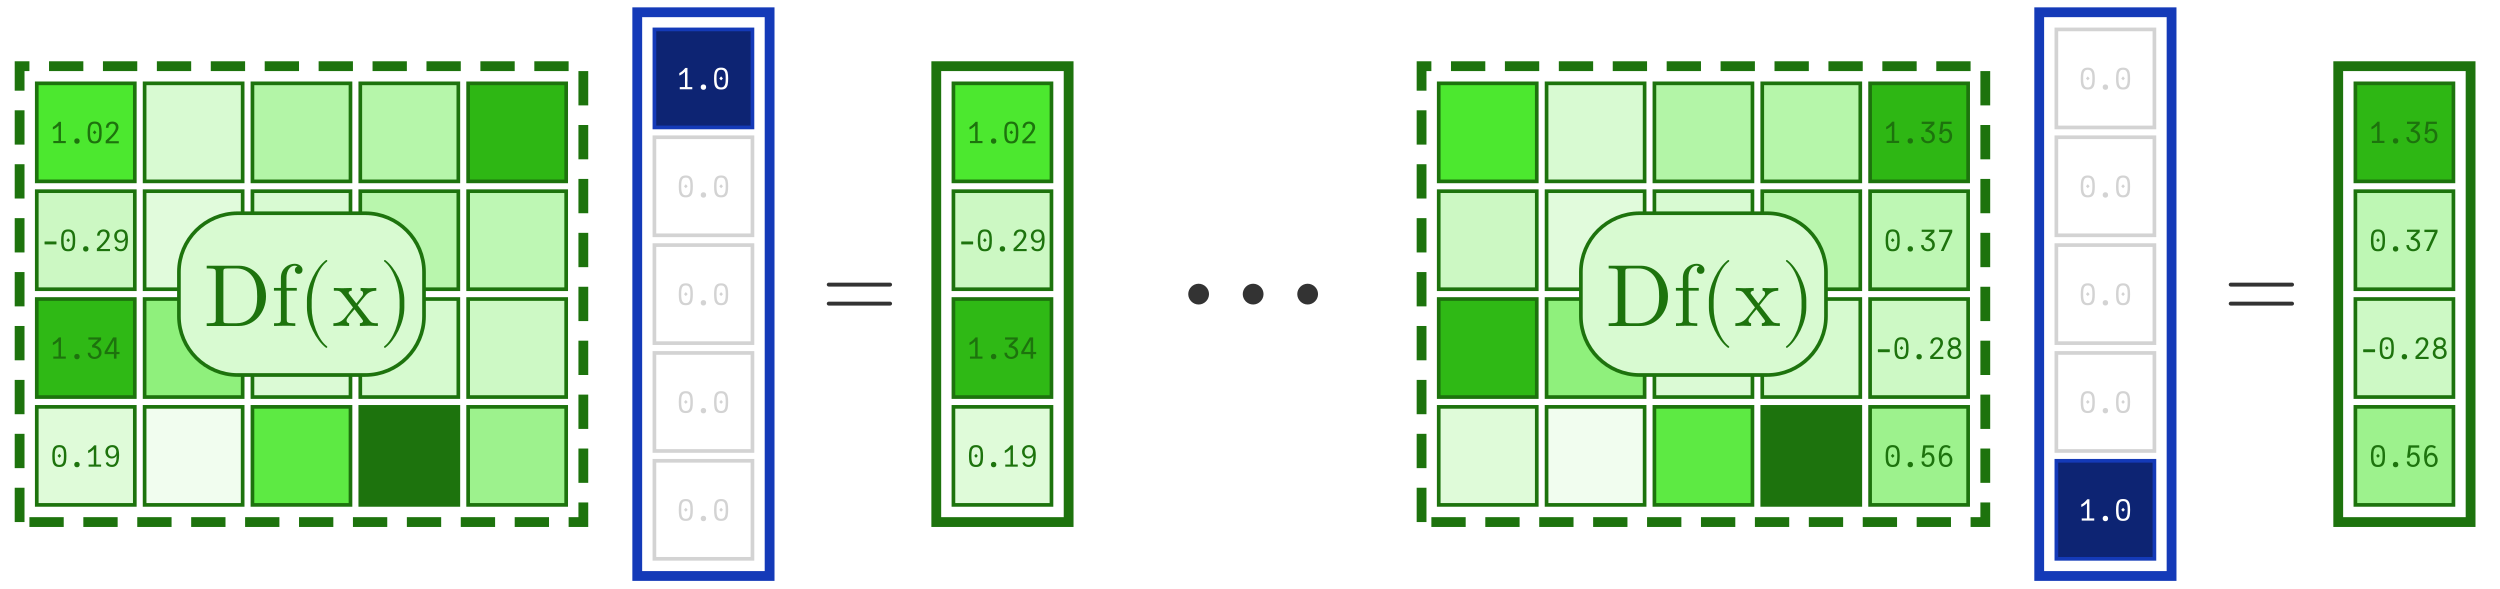
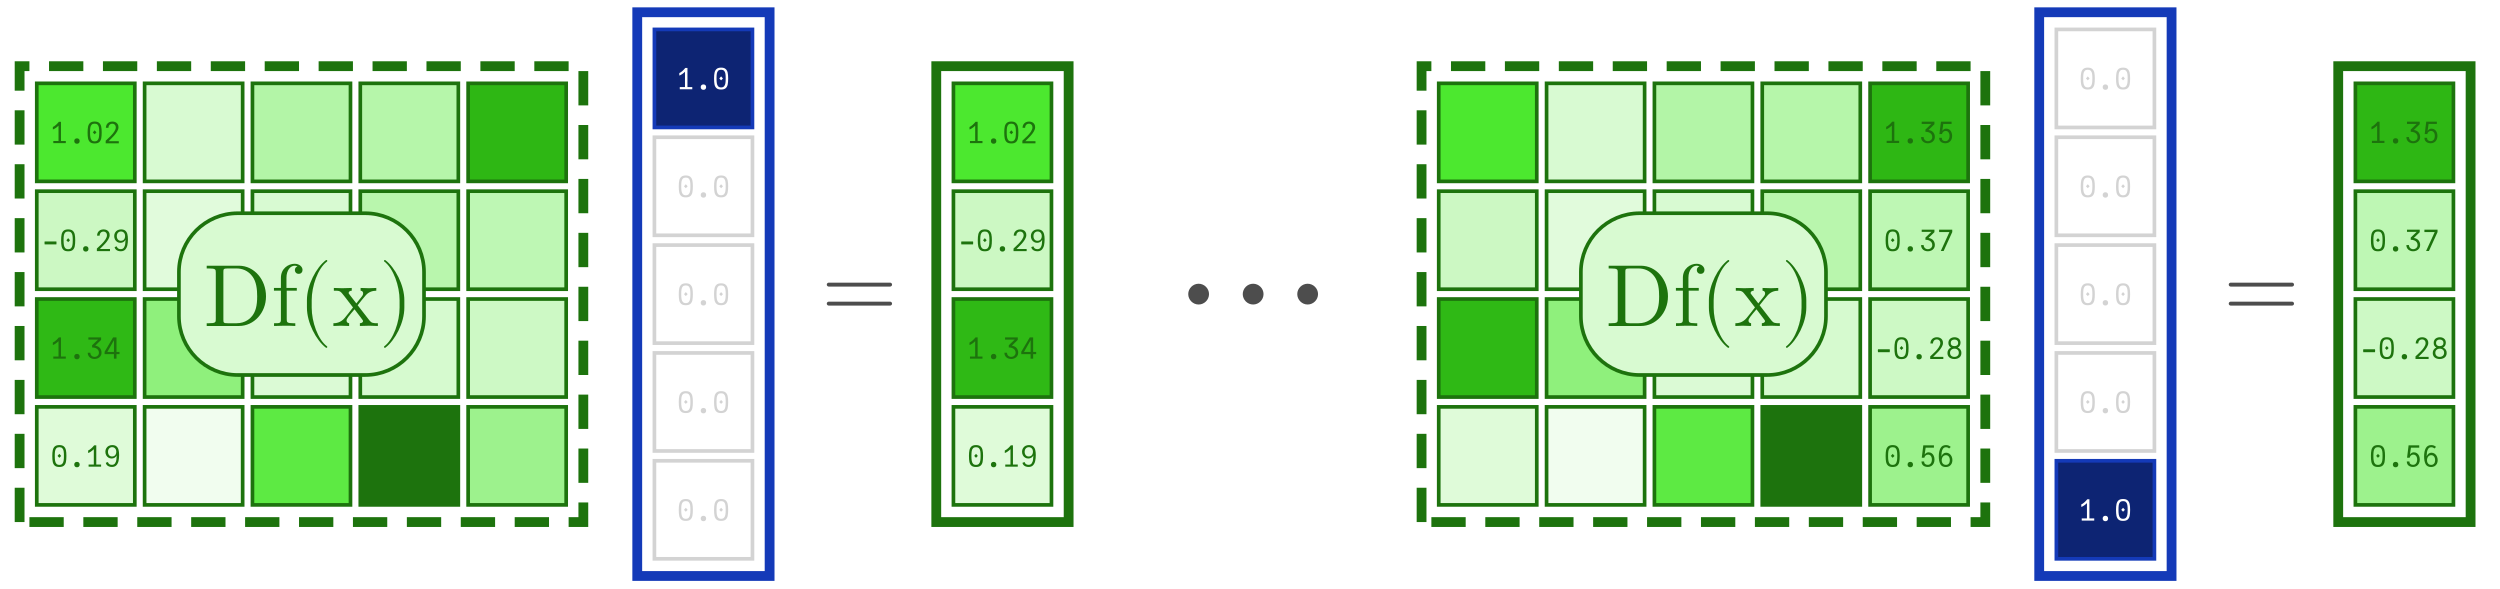
<svg xmlns="http://www.w3.org/2000/svg" xmlns:xlink="http://www.w3.org/1999/xlink" width="510" height="120" viewBox="0 0 510 120">
  <defs>
    <g>
      <g id="glyph-0-0">
        <path d="M 0.574 -0.445 L 1.637 -0.445 L 1.637 -3.57 C 1.477 -3.406 1.285 -3.25 1.059 -3.09 C 0.836 -2.934 0.645 -2.836 0.48 -2.789 L 0.48 -3.301 C 0.68 -3.383 0.898 -3.531 1.129 -3.742 C 1.363 -3.957 1.555 -4.156 1.703 -4.352 L 2.141 -4.352 L 2.141 -0.445 L 3.125 -0.445 L 3.125 0 L 0.574 0 Z M 0.574 -0.445 " />
      </g>
      <g id="glyph-0-1">
        <path d="M 1.801 0.121 C 1.629 0.121 1.496 0.07 1.398 -0.027 C 1.297 -0.129 1.246 -0.262 1.246 -0.434 C 1.246 -0.605 1.297 -0.738 1.398 -0.836 C 1.496 -0.934 1.629 -0.984 1.801 -0.984 C 1.973 -0.984 2.105 -0.934 2.203 -0.836 C 2.301 -0.738 2.352 -0.605 2.352 -0.434 C 2.352 -0.262 2.305 -0.129 2.203 -0.027 C 2.105 0.07 1.973 0.121 1.801 0.121 Z M 1.801 0.121 " />
      </g>
      <g id="glyph-0-2">
        <path d="M 1.805 0.059 C 1.395 0.059 1.086 -0.027 0.879 -0.207 C 0.672 -0.387 0.535 -0.633 0.465 -0.945 C 0.398 -1.262 0.367 -1.68 0.367 -2.195 C 0.367 -2.688 0.402 -3.09 0.473 -3.402 C 0.543 -3.715 0.684 -3.961 0.891 -4.141 C 1.102 -4.32 1.406 -4.41 1.805 -4.41 C 2.207 -4.41 2.512 -4.32 2.719 -4.141 C 2.93 -3.961 3.07 -3.715 3.141 -3.402 C 3.211 -3.09 3.246 -2.688 3.246 -2.195 C 3.246 -1.68 3.211 -1.262 3.145 -0.945 C 3.078 -0.633 2.941 -0.387 2.734 -0.207 C 2.527 -0.027 2.215 0.059 1.805 0.059 Z M 1.434 -2.195 L 1.805 -2.621 L 2.18 -2.195 L 1.805 -1.812 Z M 1.805 -0.371 C 2.07 -0.371 2.27 -0.445 2.406 -0.594 C 2.543 -0.742 2.633 -0.949 2.676 -1.203 C 2.719 -1.461 2.742 -1.793 2.742 -2.195 C 2.742 -2.605 2.723 -2.93 2.68 -3.18 C 2.641 -3.426 2.551 -3.621 2.414 -3.762 C 2.277 -3.906 2.074 -3.977 1.805 -3.977 C 1.535 -3.977 1.332 -3.906 1.195 -3.762 C 1.059 -3.621 0.973 -3.426 0.93 -3.18 C 0.891 -2.934 0.871 -2.605 0.871 -2.195 C 0.871 -1.793 0.891 -1.461 0.938 -1.203 C 0.98 -0.945 1.07 -0.746 1.207 -0.594 C 1.344 -0.445 1.543 -0.371 1.805 -0.371 Z M 1.805 -0.371 " />
      </g>
      <g id="glyph-0-3">
        <path d="M 0.598 -0.629 C 0.934 -0.93 1.234 -1.215 1.496 -1.484 C 1.762 -1.75 1.996 -2.039 2.207 -2.352 C 2.414 -2.664 2.52 -2.949 2.52 -3.203 C 2.52 -3.359 2.488 -3.492 2.43 -3.609 C 2.367 -3.723 2.281 -3.812 2.176 -3.871 C 2.066 -3.934 1.945 -3.965 1.805 -3.965 C 1.652 -3.965 1.52 -3.93 1.402 -3.863 C 1.285 -3.793 1.191 -3.695 1.125 -3.57 C 1.059 -3.445 1.027 -3.297 1.027 -3.133 L 0.496 -3.133 C 0.504 -3.402 0.566 -3.637 0.684 -3.828 C 0.801 -4.02 0.961 -4.164 1.16 -4.262 C 1.359 -4.359 1.578 -4.41 1.824 -4.41 C 2.051 -4.41 2.258 -4.367 2.445 -4.281 C 2.637 -4.195 2.785 -4.066 2.902 -3.891 C 3.016 -3.715 3.07 -3.5 3.07 -3.246 C 3.07 -2.977 2.98 -2.688 2.797 -2.379 C 2.613 -2.07 2.398 -1.781 2.16 -1.52 C 1.922 -1.254 1.625 -0.953 1.277 -0.613 L 1.066 -0.406 L 3.137 -0.406 L 3.137 0.031 L 0.461 0.031 L 0.461 -0.504 Z M 0.598 -0.629 " />
      </g>
      <g id="glyph-0-4">
        <path d="M 0.602 -1.492 L 0.566 -1.648 L 0.602 -1.805 L 0.602 -1.949 L 3.008 -1.949 L 3.008 -1.805 L 3.039 -1.648 L 3.008 -1.492 L 3.008 -1.352 L 0.602 -1.352 Z M 0.602 -1.492 " />
      </g>
      <g id="glyph-0-5">
        <path d="M 1.727 0.055 C 1.512 0.055 1.316 0.02 1.137 -0.047 C 0.961 -0.113 0.816 -0.211 0.699 -0.336 C 0.586 -0.465 0.512 -0.617 0.48 -0.793 L 0.91 -0.953 C 0.977 -0.75 1.078 -0.605 1.211 -0.516 C 1.34 -0.426 1.516 -0.379 1.727 -0.379 C 2.012 -0.379 2.227 -0.48 2.367 -0.684 C 2.508 -0.887 2.598 -1.117 2.637 -1.379 C 2.672 -1.637 2.695 -1.941 2.707 -2.293 C 2.602 -2.09 2.461 -1.934 2.281 -1.828 C 2.102 -1.723 1.895 -1.668 1.668 -1.668 C 1.426 -1.668 1.207 -1.727 1.016 -1.848 C 0.82 -1.969 0.668 -2.133 0.559 -2.344 C 0.449 -2.555 0.395 -2.793 0.395 -3.055 C 0.395 -3.32 0.457 -3.555 0.582 -3.762 C 0.703 -3.969 0.871 -4.129 1.082 -4.242 C 1.293 -4.355 1.531 -4.41 1.793 -4.41 C 2.16 -4.41 2.449 -4.324 2.656 -4.152 C 2.863 -3.98 3.004 -3.746 3.082 -3.449 C 3.16 -3.152 3.199 -2.793 3.199 -2.371 C 3.199 -1.922 3.16 -1.52 3.082 -1.164 C 3.004 -0.812 2.859 -0.52 2.645 -0.289 C 2.426 -0.059 2.121 0.055 1.727 0.055 Z M 1.746 -2.082 C 1.934 -2.082 2.09 -2.121 2.223 -2.203 C 2.352 -2.285 2.453 -2.402 2.52 -2.547 C 2.586 -2.691 2.621 -2.859 2.621 -3.047 C 2.621 -3.23 2.586 -3.391 2.52 -3.531 C 2.449 -3.672 2.352 -3.785 2.223 -3.863 C 2.098 -3.945 1.949 -3.984 1.781 -3.984 C 1.609 -3.984 1.461 -3.945 1.332 -3.863 C 1.203 -3.785 1.102 -3.672 1.031 -3.527 C 0.961 -3.383 0.926 -3.219 0.926 -3.035 C 0.926 -2.855 0.957 -2.695 1.023 -2.547 C 1.086 -2.402 1.18 -2.289 1.305 -2.207 C 1.426 -2.125 1.574 -2.082 1.746 -2.082 Z M 1.746 -2.082 " />
      </g>
      <g id="glyph-0-6">
        <path d="M 0.926 -1.211 C 0.926 -1.043 0.965 -0.895 1.047 -0.766 C 1.129 -0.637 1.234 -0.539 1.363 -0.473 C 1.496 -0.406 1.633 -0.371 1.781 -0.371 C 1.938 -0.371 2.086 -0.406 2.223 -0.477 C 2.359 -0.543 2.473 -0.641 2.555 -0.77 C 2.641 -0.898 2.684 -1.043 2.684 -1.211 C 2.684 -1.438 2.621 -1.633 2.504 -1.797 C 2.383 -1.957 2.219 -2.082 2.008 -2.164 C 1.797 -2.25 1.559 -2.293 1.289 -2.293 L 1.289 -2.742 L 2.496 -3.898 L 0.527 -3.898 L 0.527 -4.352 L 3.125 -4.352 L 3.125 -3.84 L 1.926 -2.664 C 2.375 -2.586 2.703 -2.414 2.906 -2.148 C 3.109 -1.887 3.211 -1.574 3.211 -1.211 C 3.211 -0.945 3.141 -0.715 3.004 -0.523 C 2.867 -0.332 2.691 -0.184 2.469 -0.086 C 2.25 0.012 2.02 0.059 1.777 0.059 C 1.539 0.059 1.316 0.012 1.105 -0.082 C 0.895 -0.176 0.723 -0.316 0.594 -0.512 C 0.461 -0.703 0.395 -0.938 0.395 -1.211 Z M 0.926 -1.211 " />
      </g>
      <g id="glyph-0-7">
        <path d="M 2.141 -0.938 L 0.238 -0.938 L 0.238 -1.414 L 1.973 -4.352 L 2.664 -4.352 L 2.664 -1.379 L 3.281 -1.379 L 3.281 -0.938 L 2.664 -0.938 L 2.664 0 L 2.141 0 Z M 2.148 -1.379 L 2.148 -3.77 L 0.793 -1.379 Z M 2.148 -1.379 " />
      </g>
      <g id="glyph-0-8">
        <path d="M 1.77 0.055 C 1.531 0.055 1.316 0.016 1.121 -0.066 C 0.926 -0.145 0.773 -0.266 0.66 -0.434 C 0.543 -0.602 0.484 -0.809 0.484 -1.062 L 1.016 -1.062 C 1.016 -0.836 1.086 -0.664 1.227 -0.551 C 1.367 -0.438 1.547 -0.379 1.766 -0.379 C 1.945 -0.379 2.102 -0.426 2.227 -0.523 C 2.355 -0.621 2.449 -0.75 2.512 -0.914 C 2.574 -1.078 2.605 -1.262 2.605 -1.457 C 2.605 -1.641 2.574 -1.809 2.516 -1.965 C 2.457 -2.117 2.371 -2.238 2.254 -2.328 C 2.137 -2.422 1.992 -2.465 1.824 -2.465 C 1.641 -2.465 1.48 -2.41 1.344 -2.297 C 1.203 -2.18 1.113 -2.027 1.066 -1.828 L 0.539 -1.828 L 0.852 -4.352 L 3.02 -4.352 L 3.02 -3.887 L 1.332 -3.887 L 1.133 -2.488 C 1.242 -2.633 1.363 -2.742 1.488 -2.82 C 1.617 -2.895 1.762 -2.934 1.922 -2.934 C 2.172 -2.934 2.391 -2.867 2.574 -2.738 C 2.758 -2.605 2.898 -2.43 2.992 -2.203 C 3.09 -1.977 3.137 -1.723 3.137 -1.445 C 3.137 -1.152 3.082 -0.891 2.965 -0.664 C 2.852 -0.438 2.691 -0.262 2.484 -0.137 C 2.277 -0.008 2.039 0.055 1.77 0.055 Z M 1.77 0.055 " />
      </g>
      <g id="glyph-0-9">
        <path d="M 2.578 -3.859 L 0.477 -3.859 L 0.477 -4.352 L 3.16 -4.352 L 3.16 -3.863 L 1.402 0 L 0.82 0 Z M 2.578 -3.859 " />
      </g>
      <g id="glyph-0-10">
        <path d="M 1.797 0.043 C 1.547 0.043 1.316 0 1.098 -0.09 C 0.883 -0.176 0.711 -0.309 0.578 -0.492 C 0.445 -0.676 0.379 -0.902 0.379 -1.176 C 0.379 -1.453 0.445 -1.688 0.578 -1.883 C 0.711 -2.074 0.891 -2.215 1.109 -2.301 C 0.941 -2.395 0.809 -2.523 0.711 -2.684 C 0.617 -2.844 0.57 -3.035 0.57 -3.258 C 0.57 -3.516 0.629 -3.73 0.75 -3.906 C 0.867 -4.078 1.023 -4.203 1.215 -4.285 C 1.406 -4.367 1.609 -4.41 1.828 -4.41 C 2.043 -4.41 2.242 -4.371 2.43 -4.289 C 2.613 -4.211 2.762 -4.086 2.879 -3.922 C 2.992 -3.754 3.047 -3.551 3.047 -3.305 C 3.047 -3.074 2.996 -2.875 2.898 -2.699 C 2.797 -2.523 2.656 -2.391 2.484 -2.305 C 2.715 -2.207 2.898 -2.066 3.031 -1.879 C 3.164 -1.695 3.227 -1.465 3.227 -1.195 C 3.227 -0.922 3.16 -0.691 3.031 -0.504 C 2.898 -0.32 2.723 -0.184 2.508 -0.094 C 2.289 -0.004 2.055 0.043 1.797 0.043 Z M 1.797 -0.398 C 1.961 -0.398 2.113 -0.43 2.25 -0.496 C 2.387 -0.559 2.496 -0.656 2.578 -0.781 C 2.66 -0.91 2.699 -1.066 2.699 -1.246 C 2.699 -1.43 2.66 -1.582 2.578 -1.707 C 2.496 -1.832 2.391 -1.922 2.258 -1.984 C 2.121 -2.047 1.973 -2.074 1.812 -2.074 C 1.645 -2.074 1.492 -2.043 1.355 -1.977 C 1.219 -1.914 1.109 -1.816 1.027 -1.691 C 0.945 -1.562 0.906 -1.41 0.906 -1.234 C 0.906 -1.055 0.945 -0.902 1.027 -0.777 C 1.105 -0.652 1.215 -0.555 1.348 -0.492 C 1.484 -0.43 1.633 -0.398 1.797 -0.398 Z M 1.797 -2.594 C 2.039 -2.594 2.227 -2.648 2.363 -2.766 C 2.5 -2.879 2.566 -3.039 2.566 -3.25 C 2.566 -3.457 2.5 -3.625 2.367 -3.75 C 2.234 -3.875 2.051 -3.938 1.809 -3.938 C 1.57 -3.938 1.387 -3.875 1.25 -3.75 C 1.117 -3.625 1.051 -3.453 1.051 -3.238 C 1.051 -3.035 1.113 -2.875 1.242 -2.762 C 1.371 -2.648 1.559 -2.594 1.797 -2.594 Z M 1.797 -2.594 " />
      </g>
      <g id="glyph-0-11">
        <path d="M 1.859 0.07 C 1.32 0.07 0.945 -0.121 0.73 -0.512 C 0.52 -0.902 0.414 -1.438 0.414 -2.113 C 0.414 -2.789 0.527 -3.34 0.754 -3.77 C 0.98 -4.195 1.355 -4.41 1.879 -4.41 C 2.094 -4.41 2.281 -4.375 2.438 -4.305 C 2.598 -4.234 2.734 -4.141 2.855 -4.027 L 2.508 -3.707 C 2.363 -3.879 2.148 -3.965 1.867 -3.965 C 1.609 -3.965 1.41 -3.867 1.273 -3.672 C 1.137 -3.477 1.051 -3.246 1.004 -2.98 C 0.961 -2.715 0.938 -2.426 0.93 -2.113 C 1.039 -2.352 1.176 -2.535 1.34 -2.664 C 1.504 -2.793 1.695 -2.855 1.914 -2.855 C 2.16 -2.855 2.383 -2.785 2.578 -2.648 C 2.773 -2.508 2.926 -2.324 3.031 -2.09 C 3.137 -1.855 3.191 -1.605 3.191 -1.34 C 3.191 -1.066 3.137 -0.82 3.027 -0.605 C 2.914 -0.391 2.758 -0.227 2.555 -0.105 C 2.355 0.012 2.121 0.07 1.859 0.07 Z M 1.848 -0.371 C 2.113 -0.371 2.312 -0.457 2.453 -0.633 C 2.594 -0.805 2.664 -1.035 2.664 -1.324 C 2.664 -1.512 2.637 -1.688 2.578 -1.844 C 2.52 -2 2.43 -2.121 2.312 -2.215 C 2.191 -2.305 2.047 -2.352 1.871 -2.352 C 1.695 -2.352 1.543 -2.305 1.41 -2.211 C 1.281 -2.117 1.18 -1.992 1.113 -1.836 C 1.043 -1.68 1.008 -1.504 1.008 -1.312 C 1.008 -1.133 1.043 -0.969 1.109 -0.828 C 1.176 -0.684 1.273 -0.57 1.398 -0.492 C 1.527 -0.41 1.676 -0.371 1.848 -0.371 Z M 1.848 -0.371 " />
      </g>
      <g id="glyph-1-0">
        <path d="M 14.441 -6.941 C 14.441 -7.16 14.262 -7.34 14.039 -7.34 L 1.52 -7.34 C 1.301 -7.34 1.121 -7.16 1.121 -6.941 C 1.121 -6.719 1.301 -6.539 1.52 -6.539 L 14.039 -6.539 C 14.262 -6.539 14.441 -6.719 14.441 -6.941 Z M 14.441 -3.059 C 14.441 -3.281 14.262 -3.461 14.039 -3.461 L 1.52 -3.461 C 1.301 -3.461 1.121 -3.281 1.121 -3.059 C 1.121 -2.84 1.301 -2.66 1.52 -2.66 L 14.039 -2.66 C 14.262 -2.66 14.441 -2.84 14.441 -3.059 Z M 14.441 -3.059 " />
      </g>
      <g id="glyph-2-0">
        <path d="M 12.727 -6.047 C 12.727 -9.469 10.297 -12.293 7.219 -12.293 L 0.629 -12.293 L 0.629 -11.734 L 1.062 -11.734 C 2.449 -11.734 2.484 -11.539 2.484 -10.891 L 2.484 -1.402 C 2.484 -0.758 2.449 -0.559 1.062 -0.559 L 0.629 -0.559 L 0.629 0 L 7.219 0 C 10.242 0 12.727 -2.664 12.727 -6.047 Z M 10.926 -6.047 C 10.926 -4.051 10.586 -2.969 9.938 -2.09 C 9.574 -1.602 8.551 -0.559 6.73 -0.559 L 4.914 -0.559 C 4.066 -0.559 4.031 -0.684 4.031 -1.277 L 4.031 -11.016 C 4.031 -11.609 4.066 -11.734 4.914 -11.734 L 6.715 -11.734 C 7.828 -11.734 9.07 -11.34 9.988 -10.062 C 10.766 -9 10.926 -7.453 10.926 -6.047 Z M 10.926 -6.047 " />
      </g>
      <g id="glyph-2-1">
        <path d="M 6.426 -11.43 C 6.426 -12.098 5.762 -12.691 4.805 -12.691 C 3.547 -12.691 2.016 -11.734 2.016 -9.828 L 2.016 -7.758 L 0.594 -7.758 L 0.594 -7.199 L 2.016 -7.199 L 2.016 -1.367 C 2.016 -0.559 1.816 -0.559 0.613 -0.559 L 0.613 0 L 2.664 -0.055 C 3.383 -0.055 4.23 -0.055 4.949 0 L 4.949 -0.559 L 4.57 -0.559 C 3.238 -0.559 3.203 -0.758 3.203 -1.402 L 3.203 -7.199 L 5.258 -7.199 L 5.258 -7.758 L 3.148 -7.758 L 3.148 -9.848 C 3.148 -11.43 4.016 -12.293 4.805 -12.293 C 4.859 -12.293 5.129 -12.293 5.398 -12.168 C 5.184 -12.098 4.859 -11.863 4.859 -11.41 C 4.859 -10.996 5.148 -10.637 5.633 -10.637 C 6.156 -10.637 6.426 -10.996 6.426 -11.43 Z M 6.426 -11.43 " />
      </g>
      <g id="glyph-2-2">
        <path d="M 5.977 4.285 C 5.977 4.23 5.941 4.176 5.902 4.141 C 4.031 2.734 2.789 -0.863 2.789 -3.742 L 2.789 -5.258 C 2.789 -8.137 4.031 -11.734 5.902 -13.141 C 5.941 -13.176 5.977 -13.23 5.977 -13.285 C 5.977 -13.375 5.887 -13.465 5.797 -13.465 C 5.762 -13.465 5.723 -13.445 5.688 -13.43 C 3.707 -11.934 1.816 -8.336 1.816 -5.258 L 1.816 -3.742 C 1.816 -0.664 3.707 2.934 5.688 4.43 C 5.723 4.445 5.762 4.465 5.797 4.465 C 5.887 4.465 5.977 4.375 5.977 4.285 Z M 5.977 4.285 " />
      </g>
      <g id="glyph-2-3">
        <path d="M 9.289 0 L 9.289 -0.559 C 8.316 -0.559 7.992 -0.594 7.578 -1.117 L 5.164 -4.23 C 5.707 -4.914 6.391 -5.797 6.82 -6.266 C 7.379 -6.91 8.117 -7.184 8.965 -7.199 L 8.965 -7.758 C 8.496 -7.723 7.957 -7.703 7.488 -7.703 C 6.949 -7.703 5.992 -7.738 5.762 -7.758 L 5.762 -7.199 C 6.137 -7.164 6.281 -6.93 6.281 -6.641 C 6.281 -6.355 6.102 -6.121 6.012 -6.012 L 4.895 -4.609 L 3.492 -6.426 C 3.328 -6.605 3.328 -6.641 3.328 -6.75 C 3.328 -7.02 3.602 -7.184 3.961 -7.199 L 3.961 -7.758 L 2.016 -7.703 C 1.637 -7.703 0.793 -7.723 0.305 -7.758 L 0.305 -7.199 C 1.566 -7.199 1.586 -7.184 2.43 -6.102 L 4.211 -3.781 C 3.367 -2.699 3.367 -2.664 2.52 -1.637 C 1.656 -0.594 0.594 -0.559 0.215 -0.559 L 0.215 0 C 0.684 -0.035 1.242 -0.055 1.711 -0.055 L 3.422 0 L 3.422 -0.559 C 3.023 -0.613 2.898 -0.848 2.898 -1.117 C 2.898 -1.512 3.422 -2.105 4.52 -3.402 L 5.887 -1.602 C 6.031 -1.402 6.266 -1.117 6.266 -1.008 C 6.266 -0.848 6.102 -0.574 5.617 -0.559 L 5.617 0 L 7.559 -0.055 C 8.047 -0.055 8.746 -0.035 9.289 0 Z M 9.289 0 " />
      </g>
      <g id="glyph-2-4">
        <path d="M 5.184 -3.742 L 5.184 -5.258 C 5.184 -8.336 3.293 -11.934 1.312 -13.43 C 1.277 -13.445 1.242 -13.465 1.207 -13.465 C 1.117 -13.465 1.027 -13.375 1.027 -13.285 C 1.027 -13.23 1.062 -13.176 1.098 -13.141 C 2.969 -11.734 4.211 -8.137 4.211 -5.258 L 4.211 -3.742 C 4.211 -0.863 2.969 2.734 1.098 4.141 C 1.062 4.176 1.027 4.23 1.027 4.285 C 1.027 4.375 1.117 4.465 1.207 4.465 C 1.242 4.465 1.277 4.445 1.312 4.43 C 3.293 2.934 5.184 -0.664 5.184 -3.742 Z M 5.184 -3.742 " />
      </g>
      <g id="glyph-3-0">
        <path d="M 7.68 -2.121 C 7.68 -3.281 6.719 -4.238 5.559 -4.238 C 4.398 -4.238 3.441 -3.281 3.441 -2.121 C 3.441 -0.961 4.398 0 5.559 0 C 6.719 0 7.68 -0.961 7.68 -2.121 Z M 7.68 -2.121 " />
      </g>
    </g>
  </defs>
  <rect x="-51" y="-12" width="612" height="144" fill="rgb(100%, 100%, 100%)" fill-opacity="1" />
  <path fill-rule="nonzero" fill="rgb(29.935%, 90.935%, 18.416%)" fill-opacity="1" stroke-width="0.75" stroke-linecap="butt" stroke-linejoin="miter" stroke="rgb(11.353%, 45%, 5%)" stroke-opacity="1" stroke-miterlimit="10" d="M 7.5 37 L 7.5 17 L 27.5 17 L 27.5 37 Z M 7.5 37 " />
  <g fill="rgb(11.353%, 45%, 5%)" fill-opacity="1">
    <use xlink:href="#glyph-0-0" x="10.3" y="29.205" />
    <use xlink:href="#glyph-0-1" x="13.9" y="29.205" />
    <use xlink:href="#glyph-0-2" x="17.5" y="29.205" />
    <use xlink:href="#glyph-0-3" x="21.1" y="29.205" />
  </g>
  <path fill-rule="nonzero" fill="rgb(84.889%, 98.045%, 82.405%)" fill-opacity="1" stroke-width="0.75" stroke-linecap="butt" stroke-linejoin="miter" stroke="rgb(11.353%, 45%, 5%)" stroke-opacity="1" stroke-miterlimit="10" d="M 29.5 37 L 29.5 17 L 49.5 17 L 49.5 37 Z M 29.5 37 " />
  <path fill-rule="nonzero" fill="rgb(70.244%, 96.15%, 65.352%)" fill-opacity="1" stroke-width="0.75" stroke-linecap="butt" stroke-linejoin="miter" stroke="rgb(11.353%, 45%, 5%)" stroke-opacity="1" stroke-miterlimit="10" d="M 51.5 37 L 51.5 17 L 71.5 17 L 71.5 37 Z M 51.5 37 " />
  <path fill-rule="nonzero" fill="rgb(71.474%, 96.309%, 66.784%)" fill-opacity="1" stroke-width="0.75" stroke-linecap="butt" stroke-linejoin="miter" stroke="rgb(11.353%, 45%, 5%)" stroke-opacity="1" stroke-miterlimit="10" d="M 73.5 37 L 73.5 17 L 93.5 17 L 93.5 37 Z M 73.5 37 " />
  <path fill-rule="nonzero" fill="rgb(18.145%, 71.92%, 7.991%)" fill-opacity="1" stroke-width="0.75" stroke-linecap="butt" stroke-linejoin="miter" stroke="rgb(11.353%, 45%, 5%)" stroke-opacity="1" stroke-miterlimit="10" d="M 95.5 37 L 95.5 17 L 115.5 17 L 115.5 37 Z M 95.5 37 " />
  <path fill-rule="nonzero" fill="rgb(79.805%, 97.387%, 76.485%)" fill-opacity="1" stroke-width="0.75" stroke-linecap="butt" stroke-linejoin="miter" stroke="rgb(11.353%, 45%, 5%)" stroke-opacity="1" stroke-miterlimit="10" d="M 7.5 59 L 7.5 39 L 27.5 39 L 27.5 59 Z M 7.5 59 " />
  <g fill="rgb(11.353%, 45%, 5%)" fill-opacity="1">
    <use xlink:href="#glyph-0-4" x="8.5" y="51.205" />
    <use xlink:href="#glyph-0-2" x="12.1" y="51.205" />
    <use xlink:href="#glyph-0-1" x="15.7" y="51.205" />
    <use xlink:href="#glyph-0-3" x="19.3" y="51.205" />
    <use xlink:href="#glyph-0-5" x="22.9" y="51.205" />
  </g>
  <path fill-rule="nonzero" fill="rgb(88.171%, 98.47%, 86.226%)" fill-opacity="1" stroke-width="0.75" stroke-linecap="butt" stroke-linejoin="miter" stroke="rgb(11.353%, 45%, 5%)" stroke-opacity="1" stroke-miterlimit="10" d="M 29.5 59 L 29.5 39 L 49.5 39 L 49.5 59 Z M 29.5 59 " />
  <path fill-rule="nonzero" fill="rgb(84.827%, 98.037%, 82.332%)" fill-opacity="1" stroke-width="0.75" stroke-linecap="butt" stroke-linejoin="miter" stroke="rgb(11.353%, 45%, 5%)" stroke-opacity="1" stroke-miterlimit="10" d="M 51.5 59 L 51.5 39 L 71.5 39 L 71.5 59 Z M 51.5 59 " />
  <path fill-rule="nonzero" fill="rgb(72.507%, 96.443%, 67.987%)" fill-opacity="1" stroke-width="0.75" stroke-linecap="butt" stroke-linejoin="miter" stroke="rgb(11.353%, 45%, 5%)" stroke-opacity="1" stroke-miterlimit="10" d="M 73.5 59 L 73.5 39 L 93.5 39 L 93.5 59 Z M 73.5 59 " />
  <path fill-rule="nonzero" fill="rgb(74.639%, 96.719%, 70.469%)" fill-opacity="1" stroke-width="0.75" stroke-linecap="butt" stroke-linejoin="miter" stroke="rgb(11.353%, 45%, 5%)" stroke-opacity="1" stroke-miterlimit="10" d="M 95.5 59 L 95.5 39 L 115.5 39 L 115.5 59 Z M 95.5 59 " />
  <path fill-rule="nonzero" fill="rgb(18.328%, 72.644%, 8.072%)" fill-opacity="1" stroke-width="0.75" stroke-linecap="butt" stroke-linejoin="miter" stroke="rgb(11.353%, 45%, 5%)" stroke-opacity="1" stroke-miterlimit="10" d="M 7.5 81 L 7.5 61 L 27.5 61 L 27.5 81 Z M 7.5 81 " />
  <g fill="rgb(11.353%, 45%, 5%)" fill-opacity="1">
    <use xlink:href="#glyph-0-0" x="10.3" y="73.175" />
    <use xlink:href="#glyph-0-1" x="13.9" y="73.175" />
    <use xlink:href="#glyph-0-6" x="17.5" y="73.175" />
    <use xlink:href="#glyph-0-7" x="21.1" y="73.175" />
  </g>
  <path fill-rule="nonzero" fill="rgb(55.986%, 94.306%, 48.75%)" fill-opacity="1" stroke-width="0.75" stroke-linecap="butt" stroke-linejoin="miter" stroke="rgb(11.353%, 45%, 5%)" stroke-opacity="1" stroke-miterlimit="10" d="M 29.5 81 L 29.5 61 L 49.5 61 L 49.5 81 Z M 29.5 81 " />
  <path fill-rule="nonzero" fill="rgb(86.019%, 98.191%, 83.72%)" fill-opacity="1" stroke-width="0.75" stroke-linecap="butt" stroke-linejoin="miter" stroke="rgb(11.353%, 45%, 5%)" stroke-opacity="1" stroke-miterlimit="10" d="M 51.5 81 L 51.5 61 L 71.5 61 L 71.5 81 Z M 51.5 81 " />
  <path fill-rule="nonzero" fill="rgb(83.931%, 97.921%, 81.289%)" fill-opacity="1" stroke-width="0.75" stroke-linecap="butt" stroke-linejoin="miter" stroke="rgb(11.353%, 45%, 5%)" stroke-opacity="1" stroke-miterlimit="10" d="M 73.5 81 L 73.5 61 L 93.5 61 L 93.5 81 Z M 73.5 81 " />
  <path fill-rule="nonzero" fill="rgb(80.564%, 97.485%, 77.369%)" fill-opacity="1" stroke-width="0.75" stroke-linecap="butt" stroke-linejoin="miter" stroke="rgb(11.353%, 45%, 5%)" stroke-opacity="1" stroke-miterlimit="10" d="M 95.5 81 L 95.5 61 L 115.5 61 L 115.5 81 Z M 95.5 81 " />
  <path fill-rule="nonzero" fill="rgb(87.258%, 98.352%, 85.164%)" fill-opacity="1" stroke-width="0.75" stroke-linecap="butt" stroke-linejoin="miter" stroke="rgb(11.353%, 45%, 5%)" stroke-opacity="1" stroke-miterlimit="10" d="M 7.5 103 L 7.5 83 L 27.5 83 L 27.5 103 Z M 7.5 103 " />
  <g fill="rgb(11.353%, 45%, 5%)" fill-opacity="1">
    <use xlink:href="#glyph-0-2" x="10.3" y="95.205" />
    <use xlink:href="#glyph-0-1" x="13.9" y="95.205" />
    <use xlink:href="#glyph-0-0" x="17.5" y="95.205" />
    <use xlink:href="#glyph-0-5" x="21.1" y="95.205" />
  </g>
  <path fill-rule="nonzero" fill="rgb(94.45%, 99.282%, 93.538%)" fill-opacity="1" stroke-width="0.75" stroke-linecap="butt" stroke-linejoin="miter" stroke="rgb(11.353%, 45%, 5%)" stroke-opacity="1" stroke-miterlimit="10" d="M 29.5 103 L 29.5 83 L 49.5 83 L 49.5 103 Z M 29.5 103 " />
  <path fill-rule="nonzero" fill="rgb(36.608%, 91.799%, 26.187%)" fill-opacity="1" stroke-width="0.75" stroke-linecap="butt" stroke-linejoin="miter" stroke="rgb(11.353%, 45%, 5%)" stroke-opacity="1" stroke-miterlimit="10" d="M 51.5 103 L 51.5 83 L 71.5 83 L 71.5 103 Z M 51.5 103 " />
  <path fill-rule="nonzero" fill="rgb(11.353%, 45%, 5%)" fill-opacity="1" stroke-width="0.75" stroke-linecap="butt" stroke-linejoin="miter" stroke="rgb(11.353%, 45%, 5%)" stroke-opacity="1" stroke-miterlimit="10" d="M 73.5 103 L 73.5 83 L 93.5 83 L 93.5 103 Z M 73.5 103 " />
  <path fill-rule="nonzero" fill="rgb(61.752%, 95.052%, 55.464%)" fill-opacity="1" stroke-width="0.75" stroke-linecap="butt" stroke-linejoin="miter" stroke="rgb(11.353%, 45%, 5%)" stroke-opacity="1" stroke-miterlimit="10" d="M 95.5 103 L 95.5 83 L 115.5 83 L 115.5 103 Z M 95.5 103 " />
  <path fill="none" stroke-width="2" stroke-linecap="butt" stroke-linejoin="miter" stroke="rgb(11.353%, 45%, 5%)" stroke-opacity="1" stroke-dasharray="7 4" stroke-miterlimit="10" d="M 4 106.5 L 4 13.5 L 119 13.5 L 119 106.5 Z M 4 106.5 " />
  <path fill-rule="nonzero" fill="rgb(5%, 14.195%, 45%)" fill-opacity="1" stroke-width="0.75" stroke-linecap="butt" stroke-linejoin="miter" stroke="rgb(8%, 22.711%, 72%)" stroke-opacity="1" stroke-miterlimit="10" d="M 133.5 26 L 133.5 6 L 153.5 6 L 153.5 26 Z M 133.5 26 " />
  <g fill="rgb(100%, 100%, 100%)" fill-opacity="1">
    <use xlink:href="#glyph-0-0" x="138.1" y="18.205" />
    <use xlink:href="#glyph-0-1" x="141.7" y="18.205" />
    <use xlink:href="#glyph-0-2" x="145.3" y="18.205" />
  </g>
  <path fill-rule="nonzero" fill="rgb(100%, 100%, 100%)" fill-opacity="1" stroke-width="0.75" stroke-linecap="butt" stroke-linejoin="miter" stroke="rgb(82.745%, 82.745%, 82.745%)" stroke-opacity="1" stroke-miterlimit="10" d="M 133.5 48 L 133.5 28 L 153.5 28 L 153.5 48 Z M 133.5 48 " />
  <g fill="rgb(82.745%, 82.745%, 82.745%)" fill-opacity="1">
    <use xlink:href="#glyph-0-2" x="138.1" y="40.205" />
    <use xlink:href="#glyph-0-1" x="141.7" y="40.205" />
    <use xlink:href="#glyph-0-2" x="145.3" y="40.205" />
  </g>
  <path fill-rule="nonzero" fill="rgb(100%, 100%, 100%)" fill-opacity="1" stroke-width="0.75" stroke-linecap="butt" stroke-linejoin="miter" stroke="rgb(82.745%, 82.745%, 82.745%)" stroke-opacity="1" stroke-miterlimit="10" d="M 133.5 70 L 133.5 50 L 153.5 50 L 153.5 70 Z M 133.5 70 " />
  <g fill="rgb(82.745%, 82.745%, 82.745%)" fill-opacity="1">
    <use xlink:href="#glyph-0-2" x="138.1" y="62.205" />
    <use xlink:href="#glyph-0-1" x="141.7" y="62.205" />
    <use xlink:href="#glyph-0-2" x="145.3" y="62.205" />
  </g>
  <path fill-rule="nonzero" fill="rgb(100%, 100%, 100%)" fill-opacity="1" stroke-width="0.75" stroke-linecap="butt" stroke-linejoin="miter" stroke="rgb(82.745%, 82.745%, 82.745%)" stroke-opacity="1" stroke-miterlimit="10" d="M 133.5 92 L 133.5 72 L 153.5 72 L 153.5 92 Z M 133.5 92 " />
  <g fill="rgb(82.745%, 82.745%, 82.745%)" fill-opacity="1">
    <use xlink:href="#glyph-0-2" x="138.1" y="84.205" />
    <use xlink:href="#glyph-0-1" x="141.7" y="84.205" />
    <use xlink:href="#glyph-0-2" x="145.3" y="84.205" />
  </g>
  <path fill-rule="nonzero" fill="rgb(100%, 100%, 100%)" fill-opacity="1" stroke-width="0.75" stroke-linecap="butt" stroke-linejoin="miter" stroke="rgb(82.745%, 82.745%, 82.745%)" stroke-opacity="1" stroke-miterlimit="10" d="M 133.5 114 L 133.5 94 L 153.5 94 L 153.5 114 Z M 133.5 114 " />
  <g fill="rgb(82.745%, 82.745%, 82.745%)" fill-opacity="1">
    <use xlink:href="#glyph-0-2" x="138.1" y="106.205" />
    <use xlink:href="#glyph-0-1" x="141.7" y="106.205" />
    <use xlink:href="#glyph-0-2" x="145.3" y="106.205" />
  </g>
  <path fill="none" stroke-width="2" stroke-linecap="butt" stroke-linejoin="miter" stroke="rgb(8%, 22.711%, 72%)" stroke-opacity="1" stroke-miterlimit="10" d="M 130 117.5 L 130 2.5 L 157 2.5 L 157 117.5 Z M 130 117.5 " />
-   <g fill="rgb(20%, 20%, 20%)" fill-opacity="1">
+   <g fill="rgb(30%, 30%, 30%)" fill-opacity="1">
    <use xlink:href="#glyph-1-0" x="167.54" y="65" />
  </g>
  <path fill-rule="nonzero" fill="rgb(29.935%, 90.935%, 18.416%)" fill-opacity="1" stroke-width="0.75" stroke-linecap="butt" stroke-linejoin="miter" stroke="rgb(11.353%, 45%, 5%)" stroke-opacity="1" stroke-miterlimit="10" d="M 194.5 37 L 194.5 17 L 214.5 17 L 214.5 37 Z M 194.5 37 " />
  <g fill="rgb(11.353%, 45%, 5%)" fill-opacity="1">
    <use xlink:href="#glyph-0-0" x="197.3" y="29.205" />
    <use xlink:href="#glyph-0-1" x="200.9" y="29.205" />
    <use xlink:href="#glyph-0-2" x="204.5" y="29.205" />
    <use xlink:href="#glyph-0-3" x="208.1" y="29.205" />
  </g>
  <path fill-rule="nonzero" fill="rgb(79.805%, 97.387%, 76.485%)" fill-opacity="1" stroke-width="0.75" stroke-linecap="butt" stroke-linejoin="miter" stroke="rgb(11.353%, 45%, 5%)" stroke-opacity="1" stroke-miterlimit="10" d="M 194.5 59 L 194.5 39 L 214.5 39 L 214.5 59 Z M 194.5 59 " />
  <g fill="rgb(11.353%, 45%, 5%)" fill-opacity="1">
    <use xlink:href="#glyph-0-4" x="195.5" y="51.205" />
    <use xlink:href="#glyph-0-2" x="199.1" y="51.205" />
    <use xlink:href="#glyph-0-1" x="202.7" y="51.205" />
    <use xlink:href="#glyph-0-3" x="206.3" y="51.205" />
    <use xlink:href="#glyph-0-5" x="209.9" y="51.205" />
  </g>
  <path fill-rule="nonzero" fill="rgb(18.328%, 72.644%, 8.072%)" fill-opacity="1" stroke-width="0.75" stroke-linecap="butt" stroke-linejoin="miter" stroke="rgb(11.353%, 45%, 5%)" stroke-opacity="1" stroke-miterlimit="10" d="M 194.5 81 L 194.5 61 L 214.5 61 L 214.5 81 Z M 194.5 81 " />
  <g fill="rgb(11.353%, 45%, 5%)" fill-opacity="1">
    <use xlink:href="#glyph-0-0" x="197.3" y="73.175" />
    <use xlink:href="#glyph-0-1" x="200.9" y="73.175" />
    <use xlink:href="#glyph-0-6" x="204.5" y="73.175" />
    <use xlink:href="#glyph-0-7" x="208.1" y="73.175" />
  </g>
  <path fill-rule="nonzero" fill="rgb(87.258%, 98.352%, 85.164%)" fill-opacity="1" stroke-width="0.75" stroke-linecap="butt" stroke-linejoin="miter" stroke="rgb(11.353%, 45%, 5%)" stroke-opacity="1" stroke-miterlimit="10" d="M 194.5 103 L 194.5 83 L 214.5 83 L 214.5 103 Z M 194.5 103 " />
  <g fill="rgb(11.353%, 45%, 5%)" fill-opacity="1">
    <use xlink:href="#glyph-0-2" x="197.3" y="95.205" />
    <use xlink:href="#glyph-0-1" x="200.9" y="95.205" />
    <use xlink:href="#glyph-0-0" x="204.5" y="95.205" />
    <use xlink:href="#glyph-0-5" x="208.1" y="95.205" />
  </g>
  <path fill="none" stroke-width="2" stroke-linecap="butt" stroke-linejoin="miter" stroke="rgb(11.353%, 45%, 5%)" stroke-opacity="1" stroke-miterlimit="10" d="M 191 106.5 L 191 13.5 L 218 13.5 L 218 106.5 Z M 191 106.5 " />
  <path fill-rule="nonzero" fill="rgb(29.935%, 90.935%, 18.416%)" fill-opacity="1" stroke-width="0.75" stroke-linecap="butt" stroke-linejoin="miter" stroke="rgb(11.353%, 45%, 5%)" stroke-opacity="1" stroke-miterlimit="10" d="M 293.5 37 L 293.5 17 L 313.5 17 L 313.5 37 Z M 293.5 37 " />
  <path fill-rule="nonzero" fill="rgb(84.889%, 98.045%, 82.405%)" fill-opacity="1" stroke-width="0.75" stroke-linecap="butt" stroke-linejoin="miter" stroke="rgb(11.353%, 45%, 5%)" stroke-opacity="1" stroke-miterlimit="10" d="M 315.5 37 L 315.5 17 L 335.5 17 L 335.5 37 Z M 315.5 37 " />
  <path fill-rule="nonzero" fill="rgb(70.244%, 96.15%, 65.352%)" fill-opacity="1" stroke-width="0.75" stroke-linecap="butt" stroke-linejoin="miter" stroke="rgb(11.353%, 45%, 5%)" stroke-opacity="1" stroke-miterlimit="10" d="M 337.5 37 L 337.5 17 L 357.5 17 L 357.5 37 Z M 337.5 37 " />
  <path fill-rule="nonzero" fill="rgb(71.474%, 96.309%, 66.784%)" fill-opacity="1" stroke-width="0.75" stroke-linecap="butt" stroke-linejoin="miter" stroke="rgb(11.353%, 45%, 5%)" stroke-opacity="1" stroke-miterlimit="10" d="M 359.5 37 L 359.5 17 L 379.5 17 L 379.5 37 Z M 359.5 37 " />
  <path fill-rule="nonzero" fill="rgb(18.145%, 71.92%, 7.991%)" fill-opacity="1" stroke-width="0.75" stroke-linecap="butt" stroke-linejoin="miter" stroke="rgb(11.353%, 45%, 5%)" stroke-opacity="1" stroke-miterlimit="10" d="M 381.5 37 L 381.5 17 L 401.5 17 L 401.5 37 Z M 381.5 37 " />
  <g fill="rgb(11.353%, 45%, 5%)" fill-opacity="1">
    <use xlink:href="#glyph-0-0" x="384.3" y="29.175" />
    <use xlink:href="#glyph-0-1" x="387.9" y="29.175" />
    <use xlink:href="#glyph-0-6" x="391.5" y="29.175" />
    <use xlink:href="#glyph-0-8" x="395.1" y="29.175" />
  </g>
  <path fill-rule="nonzero" fill="rgb(79.805%, 97.387%, 76.485%)" fill-opacity="1" stroke-width="0.75" stroke-linecap="butt" stroke-linejoin="miter" stroke="rgb(11.353%, 45%, 5%)" stroke-opacity="1" stroke-miterlimit="10" d="M 293.5 59 L 293.5 39 L 313.5 39 L 313.5 59 Z M 293.5 59 " />
  <path fill-rule="nonzero" fill="rgb(88.171%, 98.47%, 86.226%)" fill-opacity="1" stroke-width="0.75" stroke-linecap="butt" stroke-linejoin="miter" stroke="rgb(11.353%, 45%, 5%)" stroke-opacity="1" stroke-miterlimit="10" d="M 315.5 59 L 315.5 39 L 335.5 39 L 335.5 59 Z M 315.5 59 " />
  <path fill-rule="nonzero" fill="rgb(84.827%, 98.037%, 82.332%)" fill-opacity="1" stroke-width="0.75" stroke-linecap="butt" stroke-linejoin="miter" stroke="rgb(11.353%, 45%, 5%)" stroke-opacity="1" stroke-miterlimit="10" d="M 337.5 59 L 337.5 39 L 357.5 39 L 357.5 59 Z M 337.5 59 " />
  <path fill-rule="nonzero" fill="rgb(72.507%, 96.443%, 67.987%)" fill-opacity="1" stroke-width="0.75" stroke-linecap="butt" stroke-linejoin="miter" stroke="rgb(11.353%, 45%, 5%)" stroke-opacity="1" stroke-miterlimit="10" d="M 359.5 59 L 359.5 39 L 379.5 39 L 379.5 59 Z M 359.5 59 " />
  <path fill-rule="nonzero" fill="rgb(74.639%, 96.719%, 70.469%)" fill-opacity="1" stroke-width="0.75" stroke-linecap="butt" stroke-linejoin="miter" stroke="rgb(11.353%, 45%, 5%)" stroke-opacity="1" stroke-miterlimit="10" d="M 381.5 59 L 381.5 39 L 401.5 39 L 401.5 59 Z M 381.5 59 " />
  <g fill="rgb(11.353%, 45%, 5%)" fill-opacity="1">
    <use xlink:href="#glyph-0-2" x="384.3" y="51.205" />
    <use xlink:href="#glyph-0-1" x="387.9" y="51.205" />
    <use xlink:href="#glyph-0-6" x="391.5" y="51.205" />
    <use xlink:href="#glyph-0-9" x="395.1" y="51.205" />
  </g>
  <path fill-rule="nonzero" fill="rgb(18.328%, 72.644%, 8.072%)" fill-opacity="1" stroke-width="0.75" stroke-linecap="butt" stroke-linejoin="miter" stroke="rgb(11.353%, 45%, 5%)" stroke-opacity="1" stroke-miterlimit="10" d="M 293.5 81 L 293.5 61 L 313.5 61 L 313.5 81 Z M 293.5 81 " />
  <path fill-rule="nonzero" fill="rgb(55.986%, 94.306%, 48.75%)" fill-opacity="1" stroke-width="0.75" stroke-linecap="butt" stroke-linejoin="miter" stroke="rgb(11.353%, 45%, 5%)" stroke-opacity="1" stroke-miterlimit="10" d="M 315.5 81 L 315.5 61 L 335.5 61 L 335.5 81 Z M 315.5 81 " />
  <path fill-rule="nonzero" fill="rgb(86.019%, 98.191%, 83.72%)" fill-opacity="1" stroke-width="0.75" stroke-linecap="butt" stroke-linejoin="miter" stroke="rgb(11.353%, 45%, 5%)" stroke-opacity="1" stroke-miterlimit="10" d="M 337.5 81 L 337.5 61 L 357.5 61 L 357.5 81 Z M 337.5 81 " />
  <path fill-rule="nonzero" fill="rgb(83.931%, 97.921%, 81.289%)" fill-opacity="1" stroke-width="0.75" stroke-linecap="butt" stroke-linejoin="miter" stroke="rgb(11.353%, 45%, 5%)" stroke-opacity="1" stroke-miterlimit="10" d="M 359.5 81 L 359.5 61 L 379.5 61 L 379.5 81 Z M 359.5 81 " />
  <path fill-rule="nonzero" fill="rgb(80.564%, 97.485%, 77.369%)" fill-opacity="1" stroke-width="0.75" stroke-linecap="butt" stroke-linejoin="miter" stroke="rgb(11.353%, 45%, 5%)" stroke-opacity="1" stroke-miterlimit="10" d="M 381.5 81 L 381.5 61 L 401.5 61 L 401.5 81 Z M 381.5 81 " />
  <g fill="rgb(11.353%, 45%, 5%)" fill-opacity="1">
    <use xlink:href="#glyph-0-4" x="382.5" y="73.205" />
    <use xlink:href="#glyph-0-2" x="386.1" y="73.205" />
    <use xlink:href="#glyph-0-1" x="389.7" y="73.205" />
    <use xlink:href="#glyph-0-3" x="393.3" y="73.205" />
    <use xlink:href="#glyph-0-10" x="396.9" y="73.205" />
  </g>
  <path fill-rule="nonzero" fill="rgb(87.258%, 98.352%, 85.164%)" fill-opacity="1" stroke-width="0.75" stroke-linecap="butt" stroke-linejoin="miter" stroke="rgb(11.353%, 45%, 5%)" stroke-opacity="1" stroke-miterlimit="10" d="M 293.5 103 L 293.5 83 L 313.5 83 L 313.5 103 Z M 293.5 103 " />
  <path fill-rule="nonzero" fill="rgb(94.45%, 99.282%, 93.538%)" fill-opacity="1" stroke-width="0.75" stroke-linecap="butt" stroke-linejoin="miter" stroke="rgb(11.353%, 45%, 5%)" stroke-opacity="1" stroke-miterlimit="10" d="M 315.5 103 L 315.5 83 L 335.5 83 L 335.5 103 Z M 315.5 103 " />
  <path fill-rule="nonzero" fill="rgb(36.608%, 91.799%, 26.187%)" fill-opacity="1" stroke-width="0.75" stroke-linecap="butt" stroke-linejoin="miter" stroke="rgb(11.353%, 45%, 5%)" stroke-opacity="1" stroke-miterlimit="10" d="M 337.5 103 L 337.5 83 L 357.5 83 L 357.5 103 Z M 337.5 103 " />
  <path fill-rule="nonzero" fill="rgb(11.353%, 45%, 5%)" fill-opacity="1" stroke-width="0.75" stroke-linecap="butt" stroke-linejoin="miter" stroke="rgb(11.353%, 45%, 5%)" stroke-opacity="1" stroke-miterlimit="10" d="M 359.5 103 L 359.5 83 L 379.5 83 L 379.5 103 Z M 359.5 103 " />
  <path fill-rule="nonzero" fill="rgb(61.752%, 95.052%, 55.464%)" fill-opacity="1" stroke-width="0.75" stroke-linecap="butt" stroke-linejoin="miter" stroke="rgb(11.353%, 45%, 5%)" stroke-opacity="1" stroke-miterlimit="10" d="M 381.5 103 L 381.5 83 L 401.5 83 L 401.5 103 Z M 381.5 103 " />
  <g fill="rgb(11.353%, 45%, 5%)" fill-opacity="1">
    <use xlink:href="#glyph-0-2" x="384.3" y="95.205" />
    <use xlink:href="#glyph-0-1" x="387.9" y="95.205" />
    <use xlink:href="#glyph-0-8" x="391.5" y="95.205" />
    <use xlink:href="#glyph-0-11" x="395.1" y="95.205" />
  </g>
  <path fill="none" stroke-width="2" stroke-linecap="butt" stroke-linejoin="miter" stroke="rgb(11.353%, 45%, 5%)" stroke-opacity="1" stroke-dasharray="7 4" stroke-miterlimit="10" d="M 290 106.5 L 290 13.5 L 405 13.5 L 405 106.5 Z M 290 106.5 " />
  <path fill-rule="nonzero" fill="rgb(100%, 100%, 100%)" fill-opacity="1" stroke-width="0.75" stroke-linecap="butt" stroke-linejoin="miter" stroke="rgb(82.745%, 82.745%, 82.745%)" stroke-opacity="1" stroke-miterlimit="10" d="M 419.5 26 L 419.5 6 L 439.5 6 L 439.5 26 Z M 419.5 26 " />
  <g fill="rgb(82.745%, 82.745%, 82.745%)" fill-opacity="1">
    <use xlink:href="#glyph-0-2" x="424.1" y="18.205" />
    <use xlink:href="#glyph-0-1" x="427.7" y="18.205" />
    <use xlink:href="#glyph-0-2" x="431.3" y="18.205" />
  </g>
  <path fill-rule="nonzero" fill="rgb(100%, 100%, 100%)" fill-opacity="1" stroke-width="0.75" stroke-linecap="butt" stroke-linejoin="miter" stroke="rgb(82.745%, 82.745%, 82.745%)" stroke-opacity="1" stroke-miterlimit="10" d="M 419.5 48 L 419.5 28 L 439.5 28 L 439.5 48 Z M 419.5 48 " />
  <g fill="rgb(82.745%, 82.745%, 82.745%)" fill-opacity="1">
    <use xlink:href="#glyph-0-2" x="424.1" y="40.205" />
    <use xlink:href="#glyph-0-1" x="427.7" y="40.205" />
    <use xlink:href="#glyph-0-2" x="431.3" y="40.205" />
  </g>
  <path fill-rule="nonzero" fill="rgb(100%, 100%, 100%)" fill-opacity="1" stroke-width="0.75" stroke-linecap="butt" stroke-linejoin="miter" stroke="rgb(82.745%, 82.745%, 82.745%)" stroke-opacity="1" stroke-miterlimit="10" d="M 419.5 70 L 419.5 50 L 439.5 50 L 439.5 70 Z M 419.5 70 " />
  <g fill="rgb(82.745%, 82.745%, 82.745%)" fill-opacity="1">
    <use xlink:href="#glyph-0-2" x="424.1" y="62.205" />
    <use xlink:href="#glyph-0-1" x="427.7" y="62.205" />
    <use xlink:href="#glyph-0-2" x="431.3" y="62.205" />
  </g>
  <path fill-rule="nonzero" fill="rgb(100%, 100%, 100%)" fill-opacity="1" stroke-width="0.75" stroke-linecap="butt" stroke-linejoin="miter" stroke="rgb(82.745%, 82.745%, 82.745%)" stroke-opacity="1" stroke-miterlimit="10" d="M 419.5 92 L 419.5 72 L 439.5 72 L 439.5 92 Z M 419.5 92 " />
  <g fill="rgb(82.745%, 82.745%, 82.745%)" fill-opacity="1">
    <use xlink:href="#glyph-0-2" x="424.1" y="84.205" />
    <use xlink:href="#glyph-0-1" x="427.7" y="84.205" />
    <use xlink:href="#glyph-0-2" x="431.3" y="84.205" />
  </g>
  <path fill-rule="nonzero" fill="rgb(5%, 14.195%, 45%)" fill-opacity="1" stroke-width="0.75" stroke-linecap="butt" stroke-linejoin="miter" stroke="rgb(8%, 22.711%, 72%)" stroke-opacity="1" stroke-miterlimit="10" d="M 419.5 114 L 419.5 94 L 439.5 94 L 439.5 114 Z M 419.5 114 " />
  <g fill="rgb(100%, 100%, 100%)" fill-opacity="1">
    <use xlink:href="#glyph-0-0" x="424.1" y="106.205" />
    <use xlink:href="#glyph-0-1" x="427.7" y="106.205" />
    <use xlink:href="#glyph-0-2" x="431.3" y="106.205" />
  </g>
  <path fill="none" stroke-width="2" stroke-linecap="butt" stroke-linejoin="miter" stroke="rgb(8%, 22.711%, 72%)" stroke-opacity="1" stroke-miterlimit="10" d="M 416 117.5 L 416 2.5 L 443 2.5 L 443 117.5 Z M 416 117.5 " />
-   <g fill="rgb(20%, 20%, 20%)" fill-opacity="1">
+   <g fill="rgb(30%, 30%, 30%)" fill-opacity="1">
    <use xlink:href="#glyph-1-0" x="453.54" y="65" />
  </g>
  <path fill-rule="nonzero" fill="rgb(18.145%, 71.92%, 7.991%)" fill-opacity="1" stroke-width="0.75" stroke-linecap="butt" stroke-linejoin="miter" stroke="rgb(11.353%, 45%, 5%)" stroke-opacity="1" stroke-miterlimit="10" d="M 480.5 37 L 480.5 17 L 500.5 17 L 500.5 37 Z M 480.5 37 " />
  <g fill="rgb(11.353%, 45%, 5%)" fill-opacity="1">
    <use xlink:href="#glyph-0-0" x="483.3" y="29.175" />
    <use xlink:href="#glyph-0-1" x="486.9" y="29.175" />
    <use xlink:href="#glyph-0-6" x="490.5" y="29.175" />
    <use xlink:href="#glyph-0-8" x="494.1" y="29.175" />
  </g>
  <path fill-rule="nonzero" fill="rgb(74.639%, 96.719%, 70.469%)" fill-opacity="1" stroke-width="0.75" stroke-linecap="butt" stroke-linejoin="miter" stroke="rgb(11.353%, 45%, 5%)" stroke-opacity="1" stroke-miterlimit="10" d="M 480.5 59 L 480.5 39 L 500.5 39 L 500.5 59 Z M 480.5 59 " />
  <g fill="rgb(11.353%, 45%, 5%)" fill-opacity="1">
    <use xlink:href="#glyph-0-2" x="483.3" y="51.205" />
    <use xlink:href="#glyph-0-1" x="486.9" y="51.205" />
    <use xlink:href="#glyph-0-6" x="490.5" y="51.205" />
    <use xlink:href="#glyph-0-9" x="494.1" y="51.205" />
  </g>
  <path fill-rule="nonzero" fill="rgb(80.564%, 97.485%, 77.369%)" fill-opacity="1" stroke-width="0.75" stroke-linecap="butt" stroke-linejoin="miter" stroke="rgb(11.353%, 45%, 5%)" stroke-opacity="1" stroke-miterlimit="10" d="M 480.5 81 L 480.5 61 L 500.5 61 L 500.5 81 Z M 480.5 81 " />
  <g fill="rgb(11.353%, 45%, 5%)" fill-opacity="1">
    <use xlink:href="#glyph-0-4" x="481.5" y="73.205" />
    <use xlink:href="#glyph-0-2" x="485.1" y="73.205" />
    <use xlink:href="#glyph-0-1" x="488.7" y="73.205" />
    <use xlink:href="#glyph-0-3" x="492.3" y="73.205" />
    <use xlink:href="#glyph-0-10" x="495.9" y="73.205" />
  </g>
  <path fill-rule="nonzero" fill="rgb(61.752%, 95.052%, 55.464%)" fill-opacity="1" stroke-width="0.75" stroke-linecap="butt" stroke-linejoin="miter" stroke="rgb(11.353%, 45%, 5%)" stroke-opacity="1" stroke-miterlimit="10" d="M 480.5 103 L 480.5 83 L 500.5 83 L 500.5 103 Z M 480.5 103 " />
  <g fill="rgb(11.353%, 45%, 5%)" fill-opacity="1">
    <use xlink:href="#glyph-0-2" x="483.3" y="95.205" />
    <use xlink:href="#glyph-0-1" x="486.9" y="95.205" />
    <use xlink:href="#glyph-0-8" x="490.5" y="95.205" />
    <use xlink:href="#glyph-0-11" x="494.1" y="95.205" />
  </g>
  <path fill="none" stroke-width="2" stroke-linecap="butt" stroke-linejoin="miter" stroke="rgb(11.353%, 45%, 5%)" stroke-opacity="1" stroke-miterlimit="10" d="M 477 106.5 L 477 13.5 L 504 13.5 L 504 106.5 Z M 477 106.5 " />
  <path fill-rule="nonzero" fill="rgb(84.541%, 98%, 82%)" fill-opacity="1" stroke-width="0.75" stroke-linecap="butt" stroke-linejoin="miter" stroke="rgb(11.353%, 45%, 5%)" stroke-opacity="1" stroke-miterlimit="10" d="M 61.5 76.5 L 48.5 76.5 C 41.871 76.5 36.5 71.129 36.5 64.5 L 36.5 55.5 C 36.5 48.871 41.871 43.5 48.5 43.5 L 74.5 43.5 C 81.129 43.5 86.5 48.871 86.5 55.5 L 86.5 64.5 C 86.5 71.129 81.129 76.5 74.5 76.5 Z M 61.5 76.5 " />
  <g fill="rgb(11.353%, 45%, 5%)" fill-opacity="1">
    <use xlink:href="#glyph-2-0" x="41.538" y="66.5" />
  </g>
  <g fill="rgb(11.353%, 45%, 5%)" fill-opacity="1">
    <use xlink:href="#glyph-2-1" x="55.29" y="66.5" />
  </g>
  <g fill="rgb(11.353%, 45%, 5%)" fill-opacity="1">
    <use xlink:href="#glyph-2-2" x="60.798" y="66.5" />
  </g>
  <g fill="rgb(11.353%, 45%, 5%)" fill-opacity="1">
    <use xlink:href="#glyph-2-3" x="67.8" y="66.5" />
  </g>
  <g fill="rgb(11.353%, 45%, 5%)" fill-opacity="1">
    <use xlink:href="#glyph-2-4" x="77.304" y="66.5" />
  </g>
  <path fill-rule="nonzero" fill="rgb(84.541%, 98%, 82%)" fill-opacity="1" stroke-width="0.75" stroke-linecap="butt" stroke-linejoin="miter" stroke="rgb(11.353%, 45%, 5%)" stroke-opacity="1" stroke-miterlimit="10" d="M 347.5 76.5 L 334.5 76.5 C 327.871 76.5 322.5 71.129 322.5 64.5 L 322.5 55.5 C 322.5 48.871 327.871 43.5 334.5 43.5 L 360.5 43.5 C 367.129 43.5 372.5 48.871 372.5 55.5 L 372.5 64.5 C 372.5 71.129 367.129 76.5 360.5 76.5 Z M 347.5 76.5 " />
  <g fill="rgb(11.353%, 45%, 5%)" fill-opacity="1">
    <use xlink:href="#glyph-2-0" x="327.538" y="66.5" />
  </g>
  <g fill="rgb(11.353%, 45%, 5%)" fill-opacity="1">
    <use xlink:href="#glyph-2-1" x="341.29" y="66.5" />
  </g>
  <g fill="rgb(11.353%, 45%, 5%)" fill-opacity="1">
    <use xlink:href="#glyph-2-2" x="346.798" y="66.5" />
  </g>
  <g fill="rgb(11.353%, 45%, 5%)" fill-opacity="1">
    <use xlink:href="#glyph-2-3" x="353.8" y="66.5" />
  </g>
  <g fill="rgb(11.353%, 45%, 5%)" fill-opacity="1">
    <use xlink:href="#glyph-2-4" x="363.304" y="66.5" />
  </g>
-   <g fill="rgb(20%, 20%, 20%)" fill-opacity="1">
+   <g fill="rgb(30%, 30%, 30%)" fill-opacity="1">
    <use xlink:href="#glyph-3-0" x="238.96" y="62.12" />
  </g>
-   <g fill="rgb(20%, 20%, 20%)" fill-opacity="1">
+   <g fill="rgb(30%, 30%, 30%)" fill-opacity="1">
    <use xlink:href="#glyph-3-0" x="250.08" y="62.12" />
  </g>
-   <g fill="rgb(20%, 20%, 20%)" fill-opacity="1">
+   <g fill="rgb(30%, 30%, 30%)" fill-opacity="1">
    <use xlink:href="#glyph-3-0" x="261.2" y="62.12" />
  </g>
</svg>
